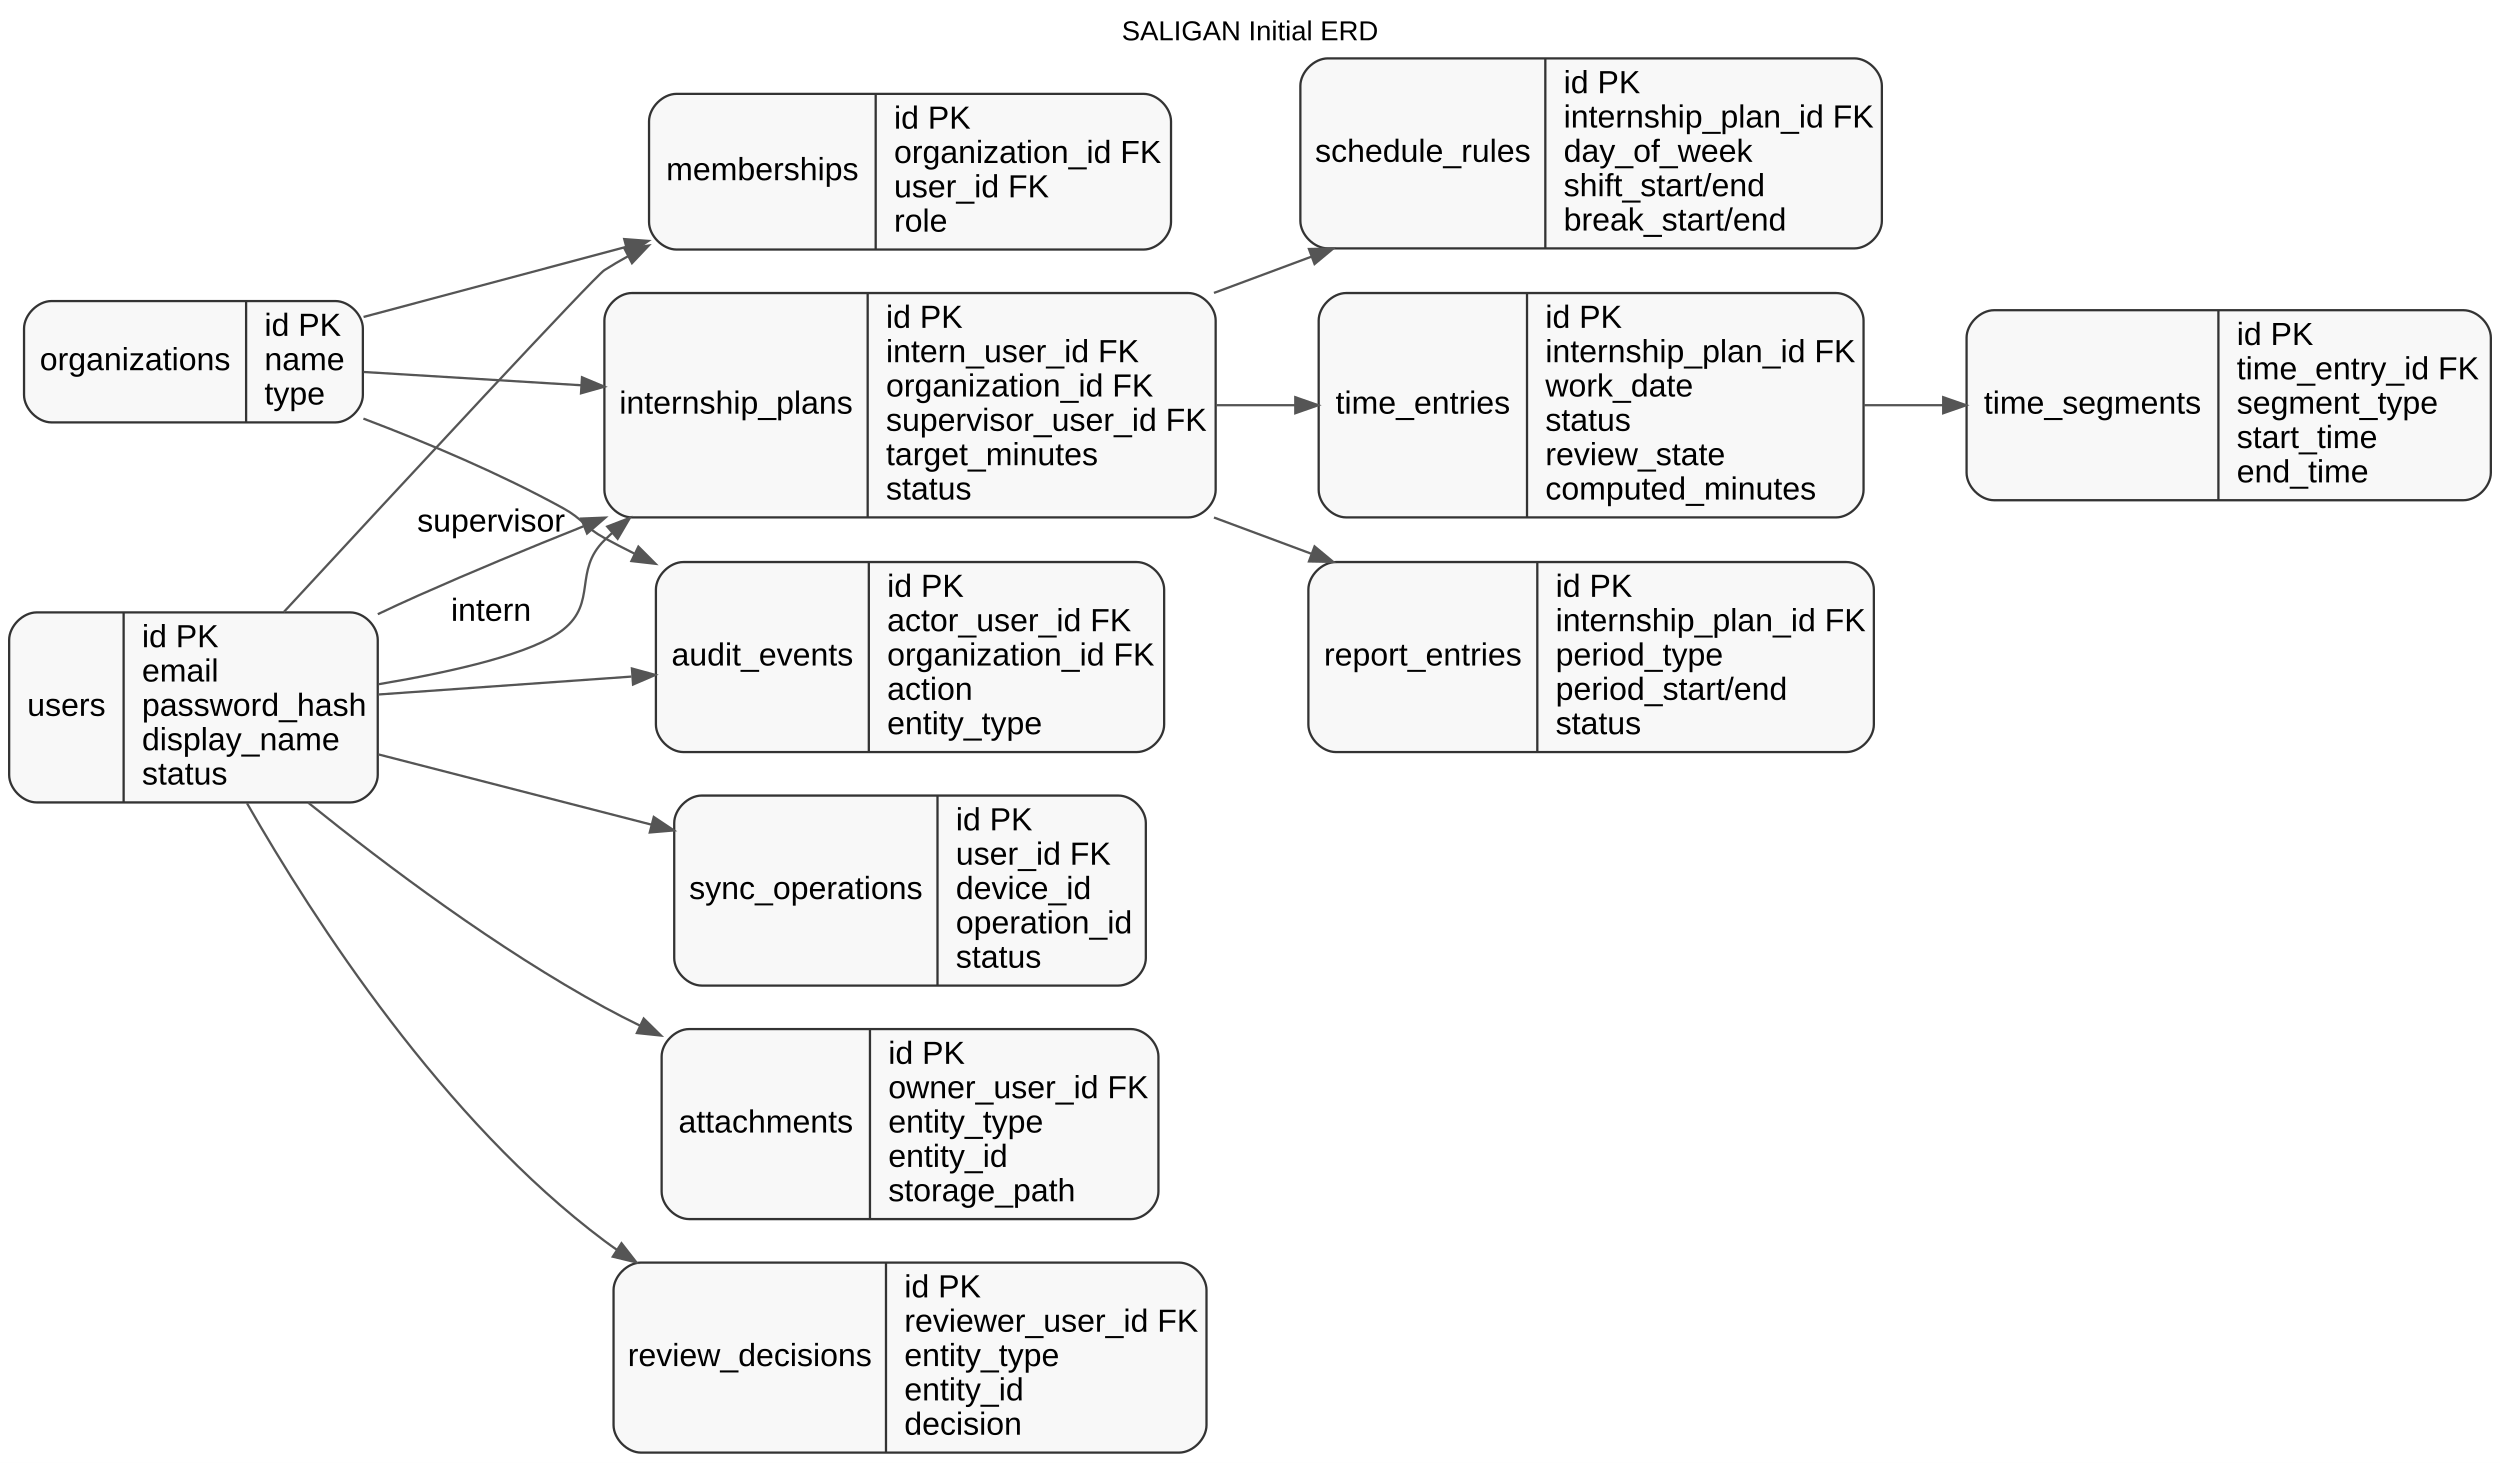
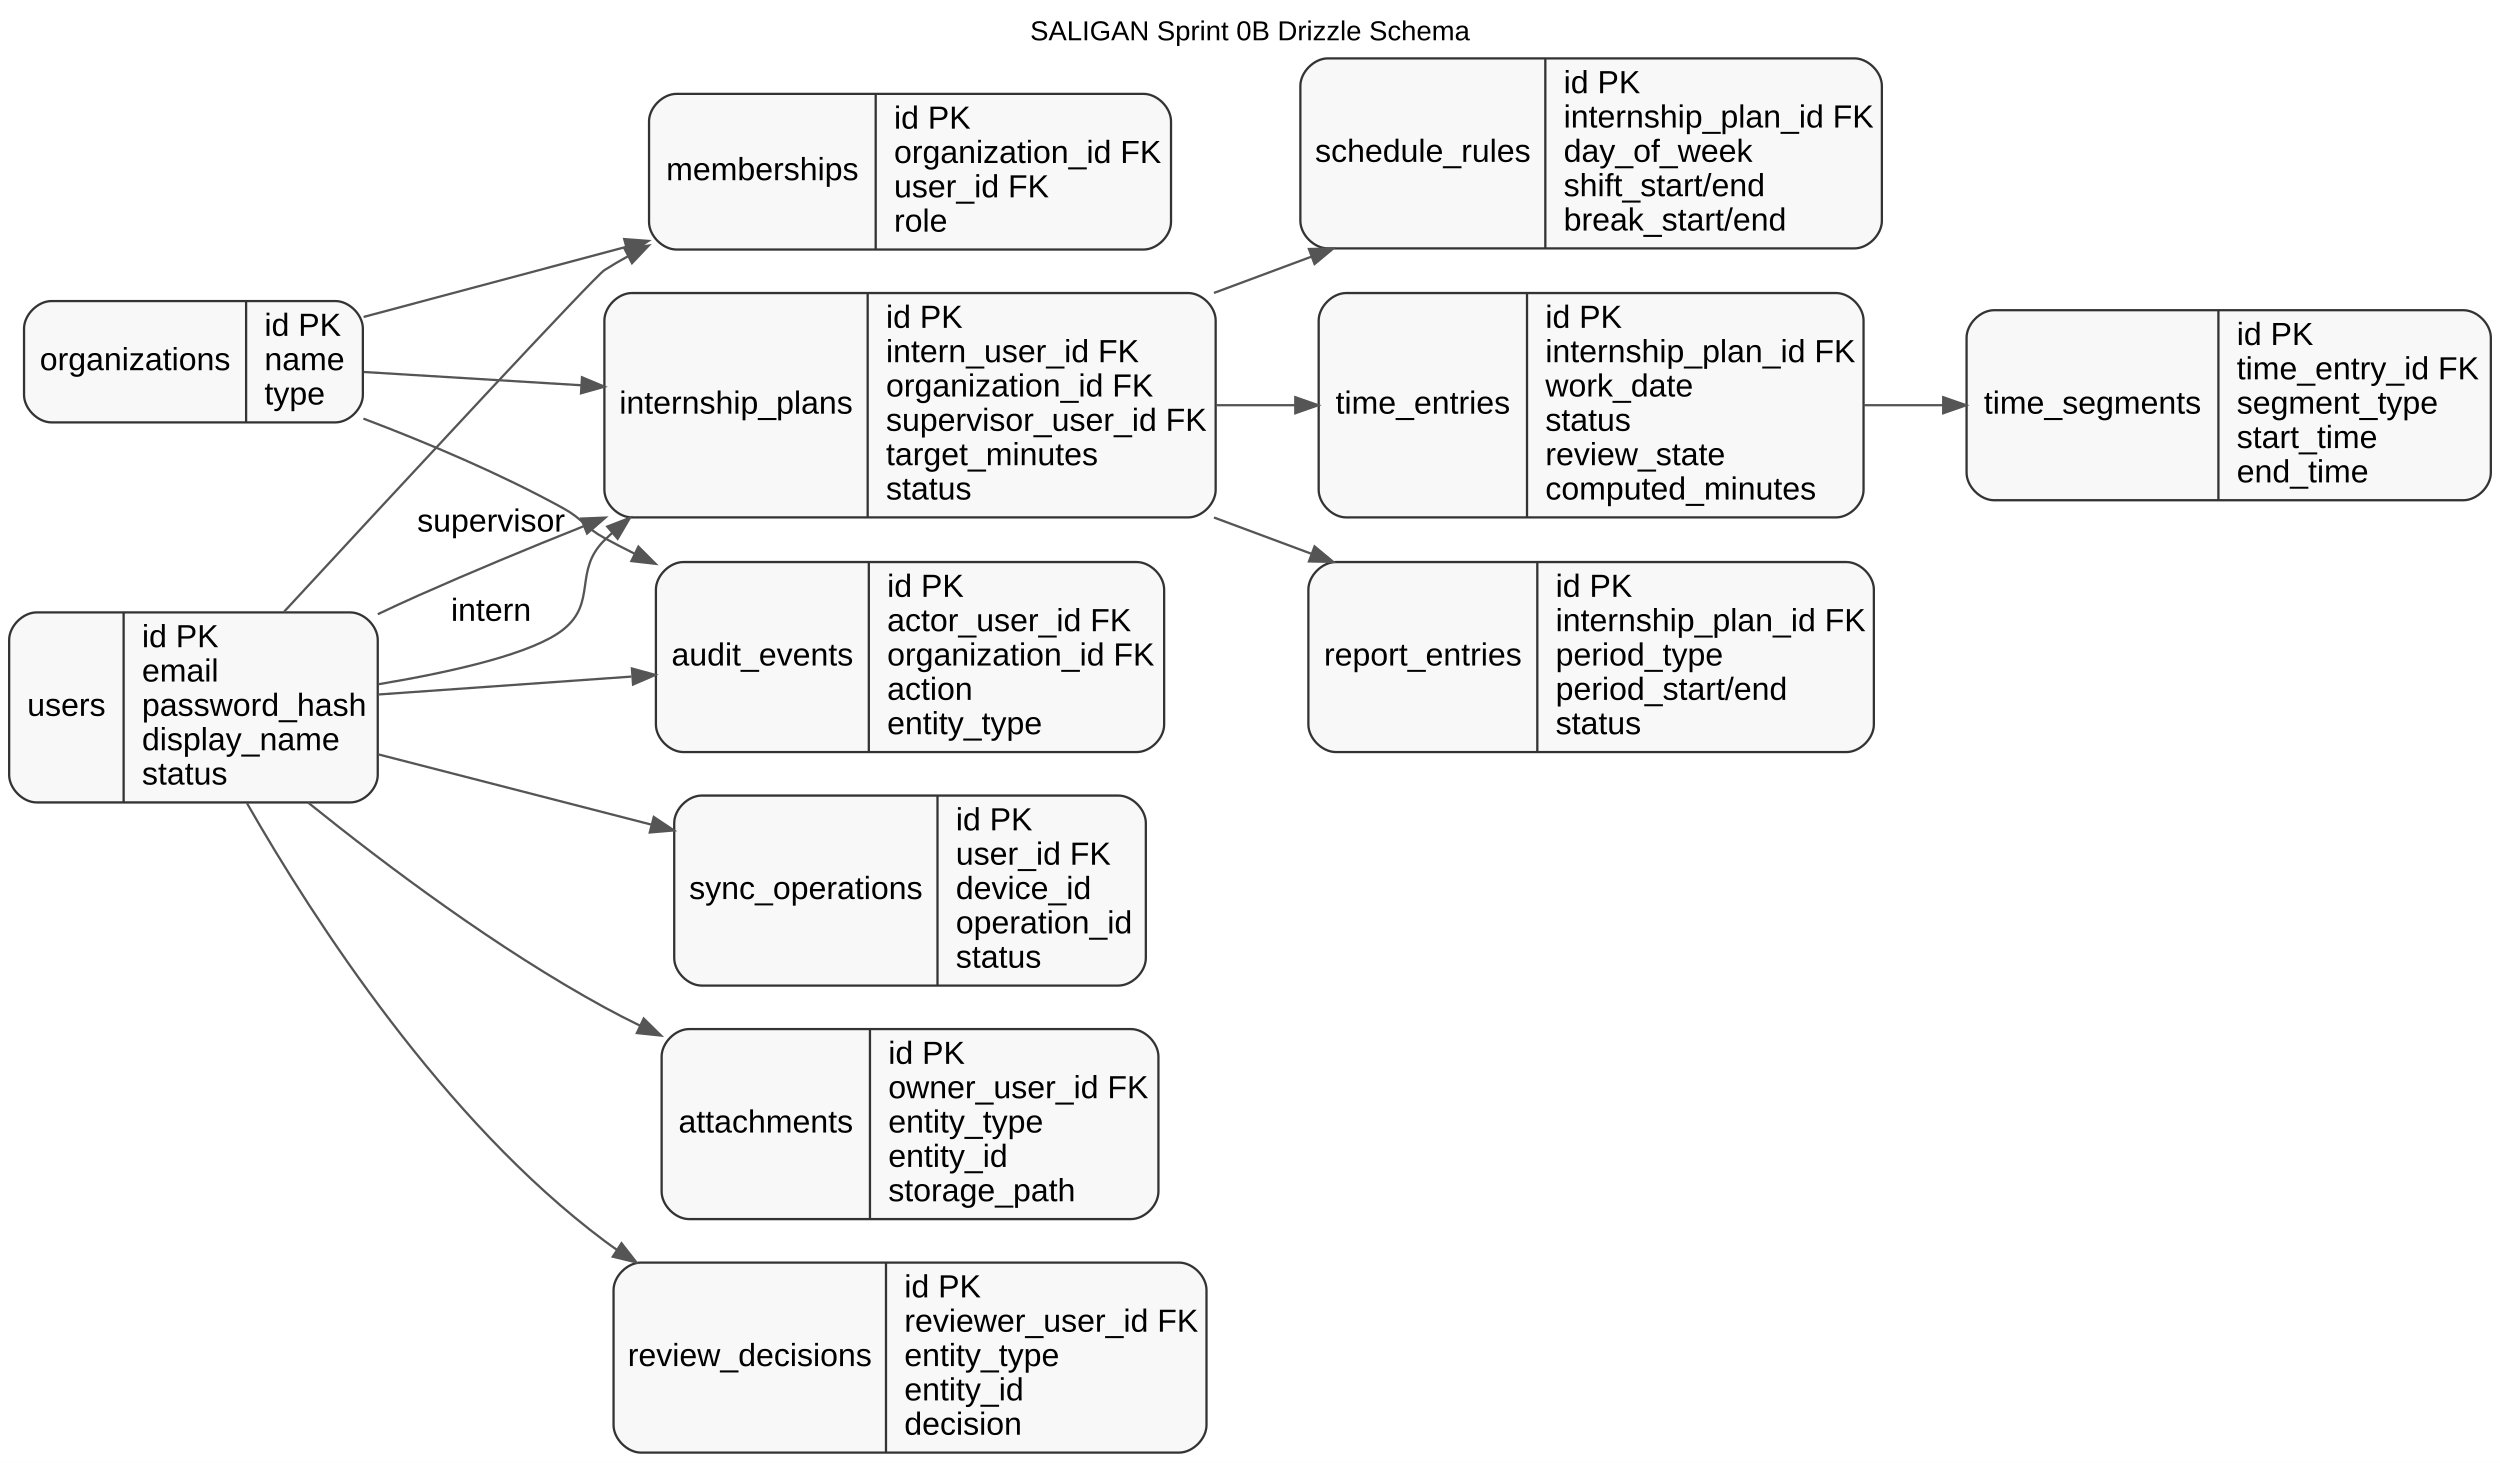
<svg xmlns="http://www.w3.org/2000/svg" width="1092pt" height="639pt" viewBox="0.00 0.00 1092.00 639.00">
  <g id="graph0" class="graph" transform="scale(1 1) rotate(0) translate(4 635)">
    <polygon fill="white" stroke="transparent" points="-4,4 -4,-635 1088,-635 1088,4 -4,4" />
-     <text text-anchor="middle" x="542" y="-617.4" font-family="Arial" font-size="12.00">SALIGAN Initial ERD</text>
+     <text text-anchor="middle" x="542" y="-617.4" font-family="Arial" font-size="12.00">SALIGAN Sprint 0B Drizzle Schema</text>
    <g id="node1" class="node">
      <path fill="#f8f8f8" stroke="#333333" d="M12,-284.5C12,-284.5 149,-284.5 149,-284.5 155,-284.5 161,-290.5 161,-296.5 161,-296.5 161,-355.5 161,-355.5 161,-361.5 155,-367.5 149,-367.5 149,-367.5 12,-367.5 12,-367.5 6,-367.5 0,-361.5 0,-355.5 0,-355.5 0,-296.5 0,-296.5 0,-290.5 6,-284.5 12,-284.5" />
      <text text-anchor="middle" x="25" y="-322.3" font-family="Arial" font-size="14.00">users</text>
      <polyline fill="none" stroke="#333333" points="50,-284.5 50,-367.5 " />
      <text text-anchor="start" x="58" y="-352.3" font-family="Arial" font-size="14.00">id PK</text>
      <text text-anchor="start" x="58" y="-337.3" font-family="Arial" font-size="14.00">email</text>
      <text text-anchor="start" x="58" y="-322.3" font-family="Arial" font-size="14.00">password_hash</text>
      <text text-anchor="start" x="58" y="-307.3" font-family="Arial" font-size="14.00">display_name</text>
      <text text-anchor="start" x="58" y="-292.3" font-family="Arial" font-size="14.00">status</text>
    </g>
    <g id="node3" class="node">
      <path fill="#f8f8f8" stroke="#333333" d="M291.5,-526C291.5,-526 495.5,-526 495.5,-526 501.5,-526 507.5,-532 507.5,-538 507.5,-538 507.5,-582 507.5,-582 507.5,-588 501.5,-594 495.5,-594 495.5,-594 291.5,-594 291.5,-594 285.5,-594 279.5,-588 279.5,-582 279.5,-582 279.5,-538 279.5,-538 279.5,-532 285.5,-526 291.5,-526" />
      <text text-anchor="middle" x="329" y="-556.3" font-family="Arial" font-size="14.00">memberships</text>
      <polyline fill="none" stroke="#333333" points="378.5,-526 378.5,-594 " />
      <text text-anchor="start" x="386.5" y="-578.8" font-family="Arial" font-size="14.00">id PK</text>
      <text text-anchor="start" x="386.5" y="-563.8" font-family="Arial" font-size="14.00">organization_id FK</text>
      <text text-anchor="start" x="386.5" y="-548.8" font-family="Arial" font-size="14.00">user_id FK</text>
      <text text-anchor="start" x="386.5" y="-533.8" font-family="Arial" font-size="14.00">role</text>
    </g>
    <g id="edge1" class="edge">
      <path fill="none" stroke="#555555" d="M119.93,-367.63C171.11,-423.01 255.74,-514.29 260,-517 263.35,-519.13 266.81,-521.16 270.36,-523.1" />
      <polygon fill="#555555" stroke="#555555" points="268.85,-526.26 279.35,-527.74 272.06,-520.04 268.85,-526.26" />
    </g>
    <g id="node4" class="node">
      <path fill="#f8f8f8" stroke="#333333" d="M272,-409C272,-409 515,-409 515,-409 521,-409 527,-415 527,-421 527,-421 527,-495 527,-495 527,-501 521,-507 515,-507 515,-507 272,-507 272,-507 266,-507 260,-501 260,-495 260,-495 260,-421 260,-421 260,-415 266,-409 272,-409" />
      <text text-anchor="middle" x="317.5" y="-454.3" font-family="Arial" font-size="14.00">internship_plans</text>
      <polyline fill="none" stroke="#333333" points="375,-409 375,-507 " />
      <text text-anchor="start" x="383" y="-491.8" font-family="Arial" font-size="14.00">id PK</text>
      <text text-anchor="start" x="383" y="-476.8" font-family="Arial" font-size="14.00">intern_user_id FK</text>
      <text text-anchor="start" x="383" y="-461.8" font-family="Arial" font-size="14.00">organization_id FK</text>
      <text text-anchor="start" x="383" y="-446.8" font-family="Arial" font-size="14.00">supervisor_user_id FK</text>
      <text text-anchor="start" x="383" y="-431.8" font-family="Arial" font-size="14.00">target_minutes</text>
      <text text-anchor="start" x="383" y="-416.8" font-family="Arial" font-size="14.00">status</text>
    </g>
    <g id="edge3" class="edge">
      <path fill="none" stroke="#555555" d="M161.42,-336.14C194.92,-341.75 229.09,-349.7 242,-360 256.92,-371.91 246.41,-385.59 260,-399 261.09,-400.08 262.21,-401.14 263.34,-402.18" />
      <polygon fill="#555555" stroke="#555555" points="261.25,-405 271.14,-408.8 265.79,-399.66 261.25,-405" />
      <text text-anchor="middle" x="210.5" y="-363.8" font-family="Arial" font-size="14.00">intern</text>
    </g>
    <g id="edge4" class="edge">
      <path fill="none" stroke="#555555" d="M161.02,-366.73C167.07,-369.6 173.11,-372.38 179,-375 202.02,-385.23 226.72,-395.48 250.85,-405.11" />
      <polygon fill="#555555" stroke="#555555" points="249.85,-408.48 260.43,-408.91 252.43,-401.97 249.85,-408.48" />
      <text text-anchor="middle" x="210.5" y="-402.8" font-family="Arial" font-size="14.00">supervisor</text>
    </g>
    <g id="node9" class="node">
      <path fill="#f8f8f8" stroke="#333333" d="M297,-102.5C297,-102.5 490,-102.5 490,-102.5 496,-102.5 502,-108.5 502,-114.5 502,-114.5 502,-173.5 502,-173.5 502,-179.5 496,-185.5 490,-185.5 490,-185.5 297,-185.5 297,-185.5 291,-185.5 285,-179.5 285,-173.5 285,-173.5 285,-114.5 285,-114.5 285,-108.5 291,-102.5 297,-102.5" />
      <text text-anchor="middle" x="330.5" y="-140.3" font-family="Arial" font-size="14.00">attachments</text>
      <polyline fill="none" stroke="#333333" points="376,-102.5 376,-185.5 " />
      <text text-anchor="start" x="384" y="-170.3" font-family="Arial" font-size="14.00">id PK</text>
      <text text-anchor="start" x="384" y="-155.3" font-family="Arial" font-size="14.00">owner_user_id FK</text>
      <text text-anchor="start" x="384" y="-140.3" font-family="Arial" font-size="14.00">entity_type</text>
      <text text-anchor="start" x="384" y="-125.3" font-family="Arial" font-size="14.00">entity_id</text>
      <text text-anchor="start" x="384" y="-110.3" font-family="Arial" font-size="14.00">storage_path</text>
    </g>
    <g id="edge10" class="edge">
      <path fill="none" stroke="#555555" d="M130.64,-284.38C165.22,-256.52 213.45,-220.44 260,-195 265.06,-192.24 270.3,-189.55 275.64,-186.95" />
      <polygon fill="#555555" stroke="#555555" points="277.17,-190.1 284.72,-182.67 274.19,-183.77 277.17,-190.1" />
    </g>
    <g id="node10" class="node">
      <path fill="#f8f8f8" stroke="#333333" d="M276,-0.5C276,-0.5 511,-0.5 511,-0.5 517,-0.5 523,-6.5 523,-12.5 523,-12.5 523,-71.5 523,-71.5 523,-77.5 517,-83.5 511,-83.5 511,-83.5 276,-83.5 276,-83.5 270,-83.5 264,-77.5 264,-71.5 264,-71.5 264,-12.5 264,-12.5 264,-6.5 270,-0.5 276,-0.5" />
      <text text-anchor="middle" x="323.5" y="-38.3" font-family="Arial" font-size="14.00">review_decisions</text>
      <polyline fill="none" stroke="#333333" points="383,-0.5 383,-83.5 " />
      <text text-anchor="start" x="391" y="-68.3" font-family="Arial" font-size="14.00">id PK</text>
      <text text-anchor="start" x="391" y="-53.3" font-family="Arial" font-size="14.00">reviewer_user_id FK</text>
      <text text-anchor="start" x="391" y="-38.3" font-family="Arial" font-size="14.00">entity_type</text>
      <text text-anchor="start" x="391" y="-23.3" font-family="Arial" font-size="14.00">entity_id</text>
      <text text-anchor="start" x="391" y="-8.3" font-family="Arial" font-size="14.00">decision</text>
    </g>
    <g id="edge11" class="edge">
      <path fill="none" stroke="#555555" d="M103.87,-284.16C133.36,-232.63 189.82,-145.5 260,-93 261.8,-91.65 263.65,-90.33 265.53,-89.04" />
      <polygon fill="#555555" stroke="#555555" points="267.47,-91.96 273.97,-83.6 263.67,-86.08 267.47,-91.96" />
    </g>
    <g id="node11" class="node">
      <path fill="#f8f8f8" stroke="#333333" d="M302.5,-204.5C302.5,-204.5 484.5,-204.5 484.5,-204.5 490.5,-204.5 496.5,-210.5 496.5,-216.5 496.5,-216.5 496.5,-275.5 496.5,-275.5 496.5,-281.5 490.5,-287.5 484.5,-287.5 484.5,-287.5 302.5,-287.5 302.5,-287.5 296.5,-287.5 290.5,-281.5 290.5,-275.5 290.5,-275.5 290.5,-216.5 290.5,-216.5 290.5,-210.5 296.5,-204.5 302.5,-204.5" />
      <text text-anchor="middle" x="348" y="-242.3" font-family="Arial" font-size="14.00">sync_operations</text>
      <polyline fill="none" stroke="#333333" points="405.5,-204.5 405.5,-287.5 " />
      <text text-anchor="start" x="413.5" y="-272.3" font-family="Arial" font-size="14.00">id PK</text>
      <text text-anchor="start" x="413.5" y="-257.3" font-family="Arial" font-size="14.00">user_id FK</text>
      <text text-anchor="start" x="413.5" y="-242.3" font-family="Arial" font-size="14.00">device_id</text>
      <text text-anchor="start" x="413.5" y="-227.3" font-family="Arial" font-size="14.00">operation_id</text>
      <text text-anchor="start" x="413.5" y="-212.3" font-family="Arial" font-size="14.00">status</text>
    </g>
    <g id="edge12" class="edge">
      <path fill="none" stroke="#555555" d="M161.19,-305.5C197.51,-296.16 241.15,-284.93 280.69,-274.76" />
      <polygon fill="#555555" stroke="#555555" points="281.57,-278.15 290.38,-272.27 279.82,-271.37 281.57,-278.15" />
    </g>
    <g id="node12" class="node">
      <path fill="#f8f8f8" stroke="#333333" d="M294.5,-306.5C294.5,-306.5 492.5,-306.5 492.5,-306.5 498.5,-306.5 504.5,-312.5 504.5,-318.5 504.5,-318.5 504.5,-377.5 504.5,-377.5 504.5,-383.5 498.5,-389.5 492.5,-389.5 492.5,-389.5 294.5,-389.5 294.5,-389.5 288.5,-389.5 282.5,-383.5 282.5,-377.5 282.5,-377.5 282.5,-318.5 282.5,-318.5 282.5,-312.5 288.5,-306.5 294.5,-306.5" />
      <text text-anchor="middle" x="329" y="-344.3" font-family="Arial" font-size="14.00">audit_events</text>
      <polyline fill="none" stroke="#333333" points="375.5,-306.5 375.5,-389.5 " />
      <text text-anchor="start" x="383.5" y="-374.3" font-family="Arial" font-size="14.00">id PK</text>
      <text text-anchor="start" x="383.5" y="-359.3" font-family="Arial" font-size="14.00">actor_user_id FK</text>
      <text text-anchor="start" x="383.5" y="-344.3" font-family="Arial" font-size="14.00">organization_id FK</text>
      <text text-anchor="start" x="383.5" y="-329.3" font-family="Arial" font-size="14.00">action</text>
      <text text-anchor="start" x="383.5" y="-314.3" font-family="Arial" font-size="14.00">entity_type</text>
    </g>
    <g id="edge13" class="edge">
      <path fill="none" stroke="#555555" d="M161.19,-331.64C194.83,-334.02 234.74,-336.84 271.85,-339.47" />
      <polygon fill="#555555" stroke="#555555" points="272.02,-342.99 282.24,-340.2 272.51,-336 272.02,-342.99" />
    </g>
    <g id="node2" class="node">
      <path fill="#f8f8f8" stroke="#333333" d="M18.5,-450.5C18.5,-450.5 142.5,-450.5 142.5,-450.5 148.5,-450.5 154.5,-456.5 154.5,-462.5 154.5,-462.5 154.5,-491.5 154.5,-491.5 154.5,-497.5 148.5,-503.5 142.5,-503.5 142.5,-503.5 18.5,-503.5 18.5,-503.5 12.5,-503.5 6.5,-497.5 6.5,-491.5 6.5,-491.5 6.5,-462.5 6.5,-462.5 6.5,-456.5 12.5,-450.5 18.5,-450.5" />
      <text text-anchor="middle" x="55" y="-473.3" font-family="Arial" font-size="14.00">organizations</text>
      <polyline fill="none" stroke="#333333" points="103.5,-450.5 103.5,-503.5 " />
      <text text-anchor="start" x="111.5" y="-488.3" font-family="Arial" font-size="14.00">id PK</text>
      <text text-anchor="start" x="111.5" y="-473.3" font-family="Arial" font-size="14.00">name</text>
      <text text-anchor="start" x="111.5" y="-458.3" font-family="Arial" font-size="14.00">type</text>
    </g>
    <g id="edge2" class="edge">
      <path fill="none" stroke="#555555" d="M154.81,-496.56C189,-505.69 230.62,-516.8 269.42,-527.15" />
      <polygon fill="#555555" stroke="#555555" points="268.66,-530.57 279.22,-529.77 270.46,-523.81 268.66,-530.57" />
    </g>
    <g id="edge5" class="edge">
      <path fill="none" stroke="#555555" d="M154.81,-472.52C183.29,-470.78 216.93,-468.73 249.81,-466.72" />
      <polygon fill="#555555" stroke="#555555" points="250.21,-470.2 259.98,-466.1 249.78,-463.21 250.21,-470.2" />
    </g>
    <g id="edge14" class="edge">
      <path fill="none" stroke="#555555" d="M154.74,-452.15C182.74,-441.53 214.53,-428.1 242,-413 250.65,-408.25 251.34,-404.73 260,-400 264.25,-397.68 268.63,-395.41 273.08,-393.2" />
      <polygon fill="#555555" stroke="#555555" points="274.85,-396.23 282.33,-388.73 271.8,-389.93 274.85,-396.23" />
    </g>
    <g id="node5" class="node">
      <path fill="#f8f8f8" stroke="#333333" d="M576,-526.5C576,-526.5 806,-526.5 806,-526.5 812,-526.5 818,-532.5 818,-538.5 818,-538.5 818,-597.5 818,-597.5 818,-603.5 812,-609.5 806,-609.5 806,-609.5 576,-609.5 576,-609.5 570,-609.5 564,-603.5 564,-597.5 564,-597.5 564,-538.5 564,-538.5 564,-532.5 570,-526.5 576,-526.5" />
      <text text-anchor="middle" x="617.5" y="-564.3" font-family="Arial" font-size="14.00">schedule_rules</text>
      <polyline fill="none" stroke="#333333" points="671,-526.5 671,-609.5 " />
      <text text-anchor="start" x="679" y="-594.3" font-family="Arial" font-size="14.00">id PK</text>
      <text text-anchor="start" x="679" y="-579.3" font-family="Arial" font-size="14.00">internship_plan_id FK</text>
      <text text-anchor="start" x="679" y="-564.3" font-family="Arial" font-size="14.00">day_of_week</text>
      <text text-anchor="start" x="679" y="-549.3" font-family="Arial" font-size="14.00">shift_start/end</text>
      <text text-anchor="start" x="679" y="-534.3" font-family="Arial" font-size="14.00">break_start/end</text>
    </g>
    <g id="edge6" class="edge">
      <path fill="none" stroke="#555555" d="M526.26,-507.05C540.39,-512.31 554.72,-517.64 568.72,-522.85" />
      <polygon fill="#555555" stroke="#555555" points="567.76,-526.23 578.35,-526.44 570.2,-519.67 567.76,-526.23" />
    </g>
    <g id="node6" class="node">
      <path fill="#f8f8f8" stroke="#333333" d="M584,-409C584,-409 798,-409 798,-409 804,-409 810,-415 810,-421 810,-421 810,-495 810,-495 810,-501 804,-507 798,-507 798,-507 584,-507 584,-507 578,-507 572,-501 572,-495 572,-495 572,-421 572,-421 572,-415 578,-409 584,-409" />
      <text text-anchor="middle" x="617.5" y="-454.3" font-family="Arial" font-size="14.00">time_entries</text>
      <polyline fill="none" stroke="#333333" points="663,-409 663,-507 " />
      <text text-anchor="start" x="671" y="-491.8" font-family="Arial" font-size="14.00">id PK</text>
      <text text-anchor="start" x="671" y="-476.8" font-family="Arial" font-size="14.00">internship_plan_id FK</text>
      <text text-anchor="start" x="671" y="-461.8" font-family="Arial" font-size="14.00">work_date</text>
      <text text-anchor="start" x="671" y="-446.8" font-family="Arial" font-size="14.00">status</text>
      <text text-anchor="start" x="671" y="-431.8" font-family="Arial" font-size="14.00">review_state</text>
      <text text-anchor="start" x="671" y="-416.8" font-family="Arial" font-size="14.00">computed_minutes</text>
    </g>
    <g id="edge7" class="edge">
      <path fill="none" stroke="#555555" d="M527.12,-458C538.63,-458 550.27,-458 561.74,-458" />
      <polygon fill="#555555" stroke="#555555" points="561.78,-461.5 571.78,-458 561.78,-454.5 561.78,-461.5" />
    </g>
    <g id="node8" class="node">
      <path fill="#f8f8f8" stroke="#333333" d="M579.5,-306.5C579.5,-306.5 802.5,-306.5 802.5,-306.5 808.5,-306.5 814.5,-312.5 814.5,-318.5 814.5,-318.5 814.5,-377.5 814.5,-377.5 814.5,-383.5 808.5,-389.5 802.5,-389.5 802.5,-389.5 579.5,-389.5 579.5,-389.5 573.5,-389.5 567.5,-383.5 567.5,-377.5 567.5,-377.5 567.5,-318.5 567.5,-318.5 567.5,-312.5 573.5,-306.5 579.5,-306.5" />
      <text text-anchor="middle" x="617.5" y="-344.3" font-family="Arial" font-size="14.00">report_entries</text>
      <polyline fill="none" stroke="#333333" points="667.5,-306.5 667.5,-389.5 " />
      <text text-anchor="start" x="675.5" y="-374.3" font-family="Arial" font-size="14.00">id PK</text>
      <text text-anchor="start" x="675.5" y="-359.3" font-family="Arial" font-size="14.00">internship_plan_id FK</text>
      <text text-anchor="start" x="675.5" y="-344.3" font-family="Arial" font-size="14.00">period_type</text>
      <text text-anchor="start" x="675.5" y="-329.3" font-family="Arial" font-size="14.00">period_start/end</text>
      <text text-anchor="start" x="675.5" y="-314.3" font-family="Arial" font-size="14.00">status</text>
    </g>
    <g id="edge9" class="edge">
      <path fill="none" stroke="#555555" d="M526.26,-408.95C540.39,-403.69 554.72,-398.36 568.72,-393.15" />
      <polygon fill="#555555" stroke="#555555" points="570.2,-396.33 578.35,-389.56 567.76,-389.77 570.2,-396.33" />
    </g>
    <g id="node7" class="node">
      <path fill="#f8f8f8" stroke="#333333" d="M867,-416.5C867,-416.5 1072,-416.5 1072,-416.5 1078,-416.5 1084,-422.5 1084,-428.5 1084,-428.5 1084,-487.5 1084,-487.5 1084,-493.5 1078,-499.5 1072,-499.5 1072,-499.5 867,-499.5 867,-499.5 861,-499.5 855,-493.5 855,-487.5 855,-487.5 855,-428.5 855,-428.5 855,-422.5 861,-416.5 867,-416.5" />
      <text text-anchor="middle" x="910" y="-454.3" font-family="Arial" font-size="14.00">time_segments</text>
      <polyline fill="none" stroke="#333333" points="965,-416.5 965,-499.5 " />
      <text text-anchor="start" x="973" y="-484.3" font-family="Arial" font-size="14.00">id PK</text>
      <text text-anchor="start" x="973" y="-469.3" font-family="Arial" font-size="14.00">time_entry_id FK</text>
      <text text-anchor="start" x="973" y="-454.3" font-family="Arial" font-size="14.00">segment_type</text>
      <text text-anchor="start" x="973" y="-439.3" font-family="Arial" font-size="14.00">start_time</text>
      <text text-anchor="start" x="973" y="-424.3" font-family="Arial" font-size="14.00">end_time</text>
    </g>
    <g id="edge8" class="edge">
      <path fill="none" stroke="#555555" d="M810.06,-458C821.53,-458 833.18,-458 844.7,-458" />
      <polygon fill="#555555" stroke="#555555" points="844.79,-461.5 854.79,-458 844.79,-454.5 844.79,-461.5" />
    </g>
  </g>
</svg>
